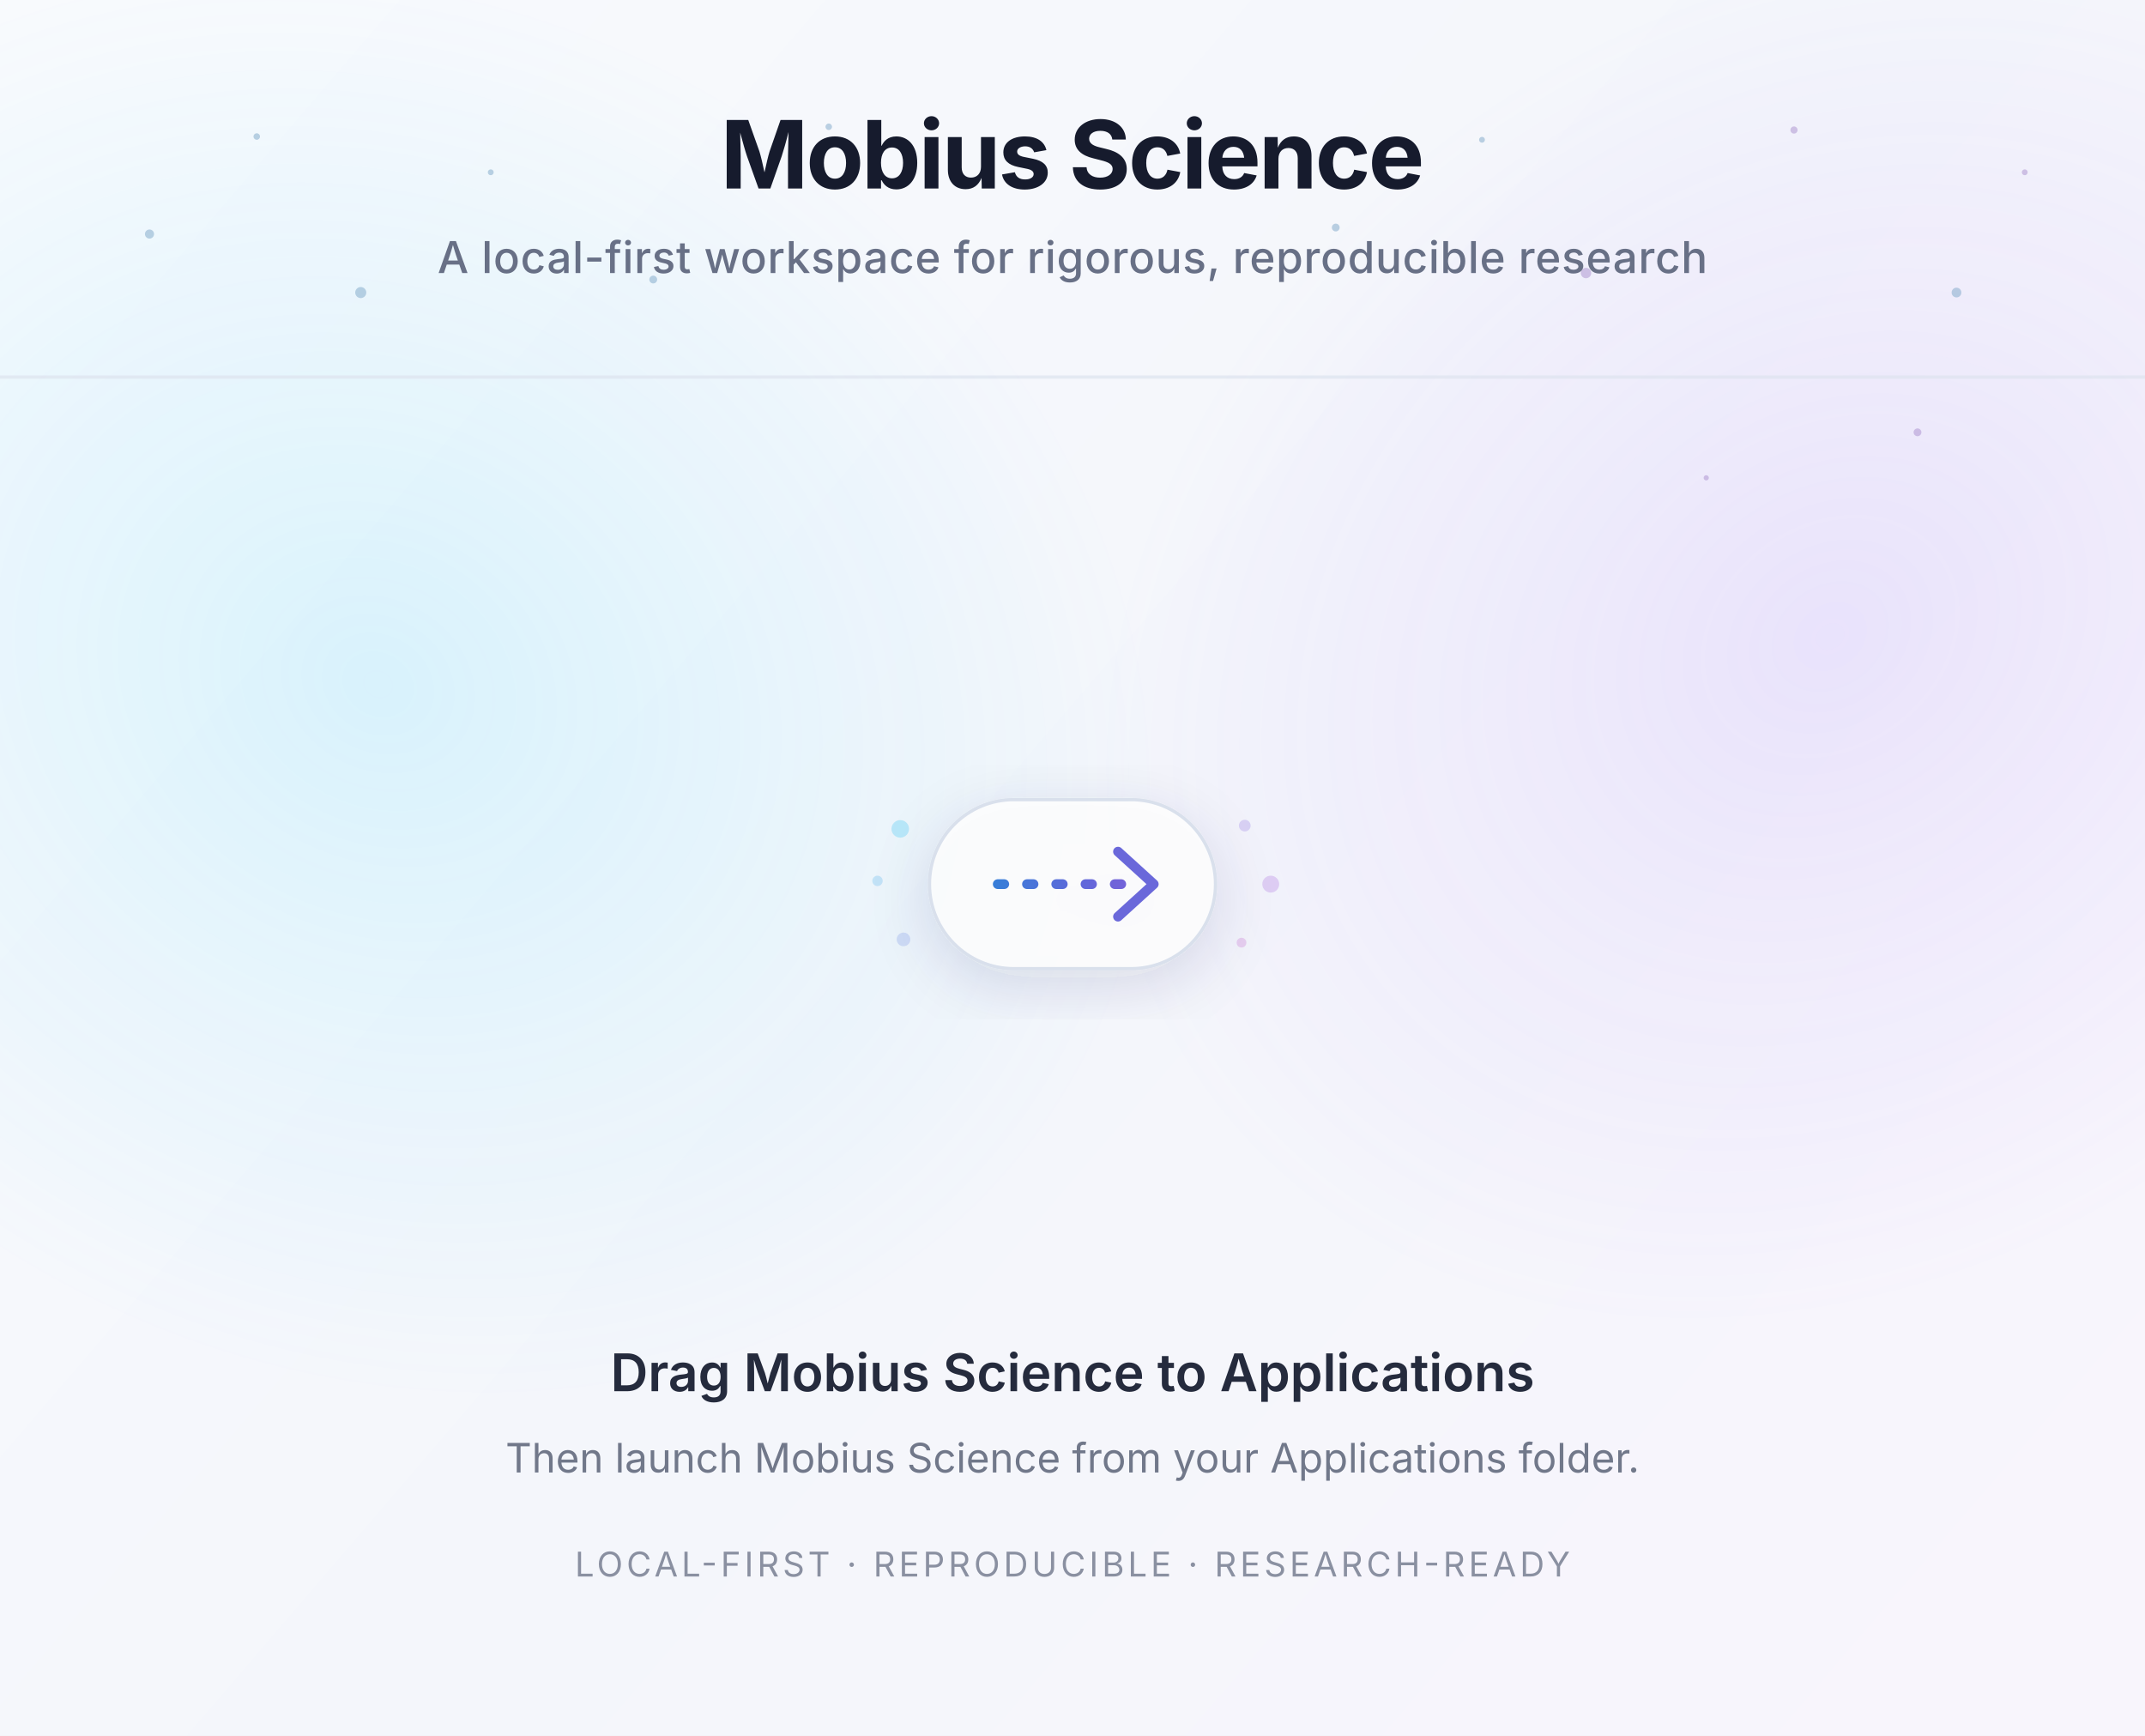
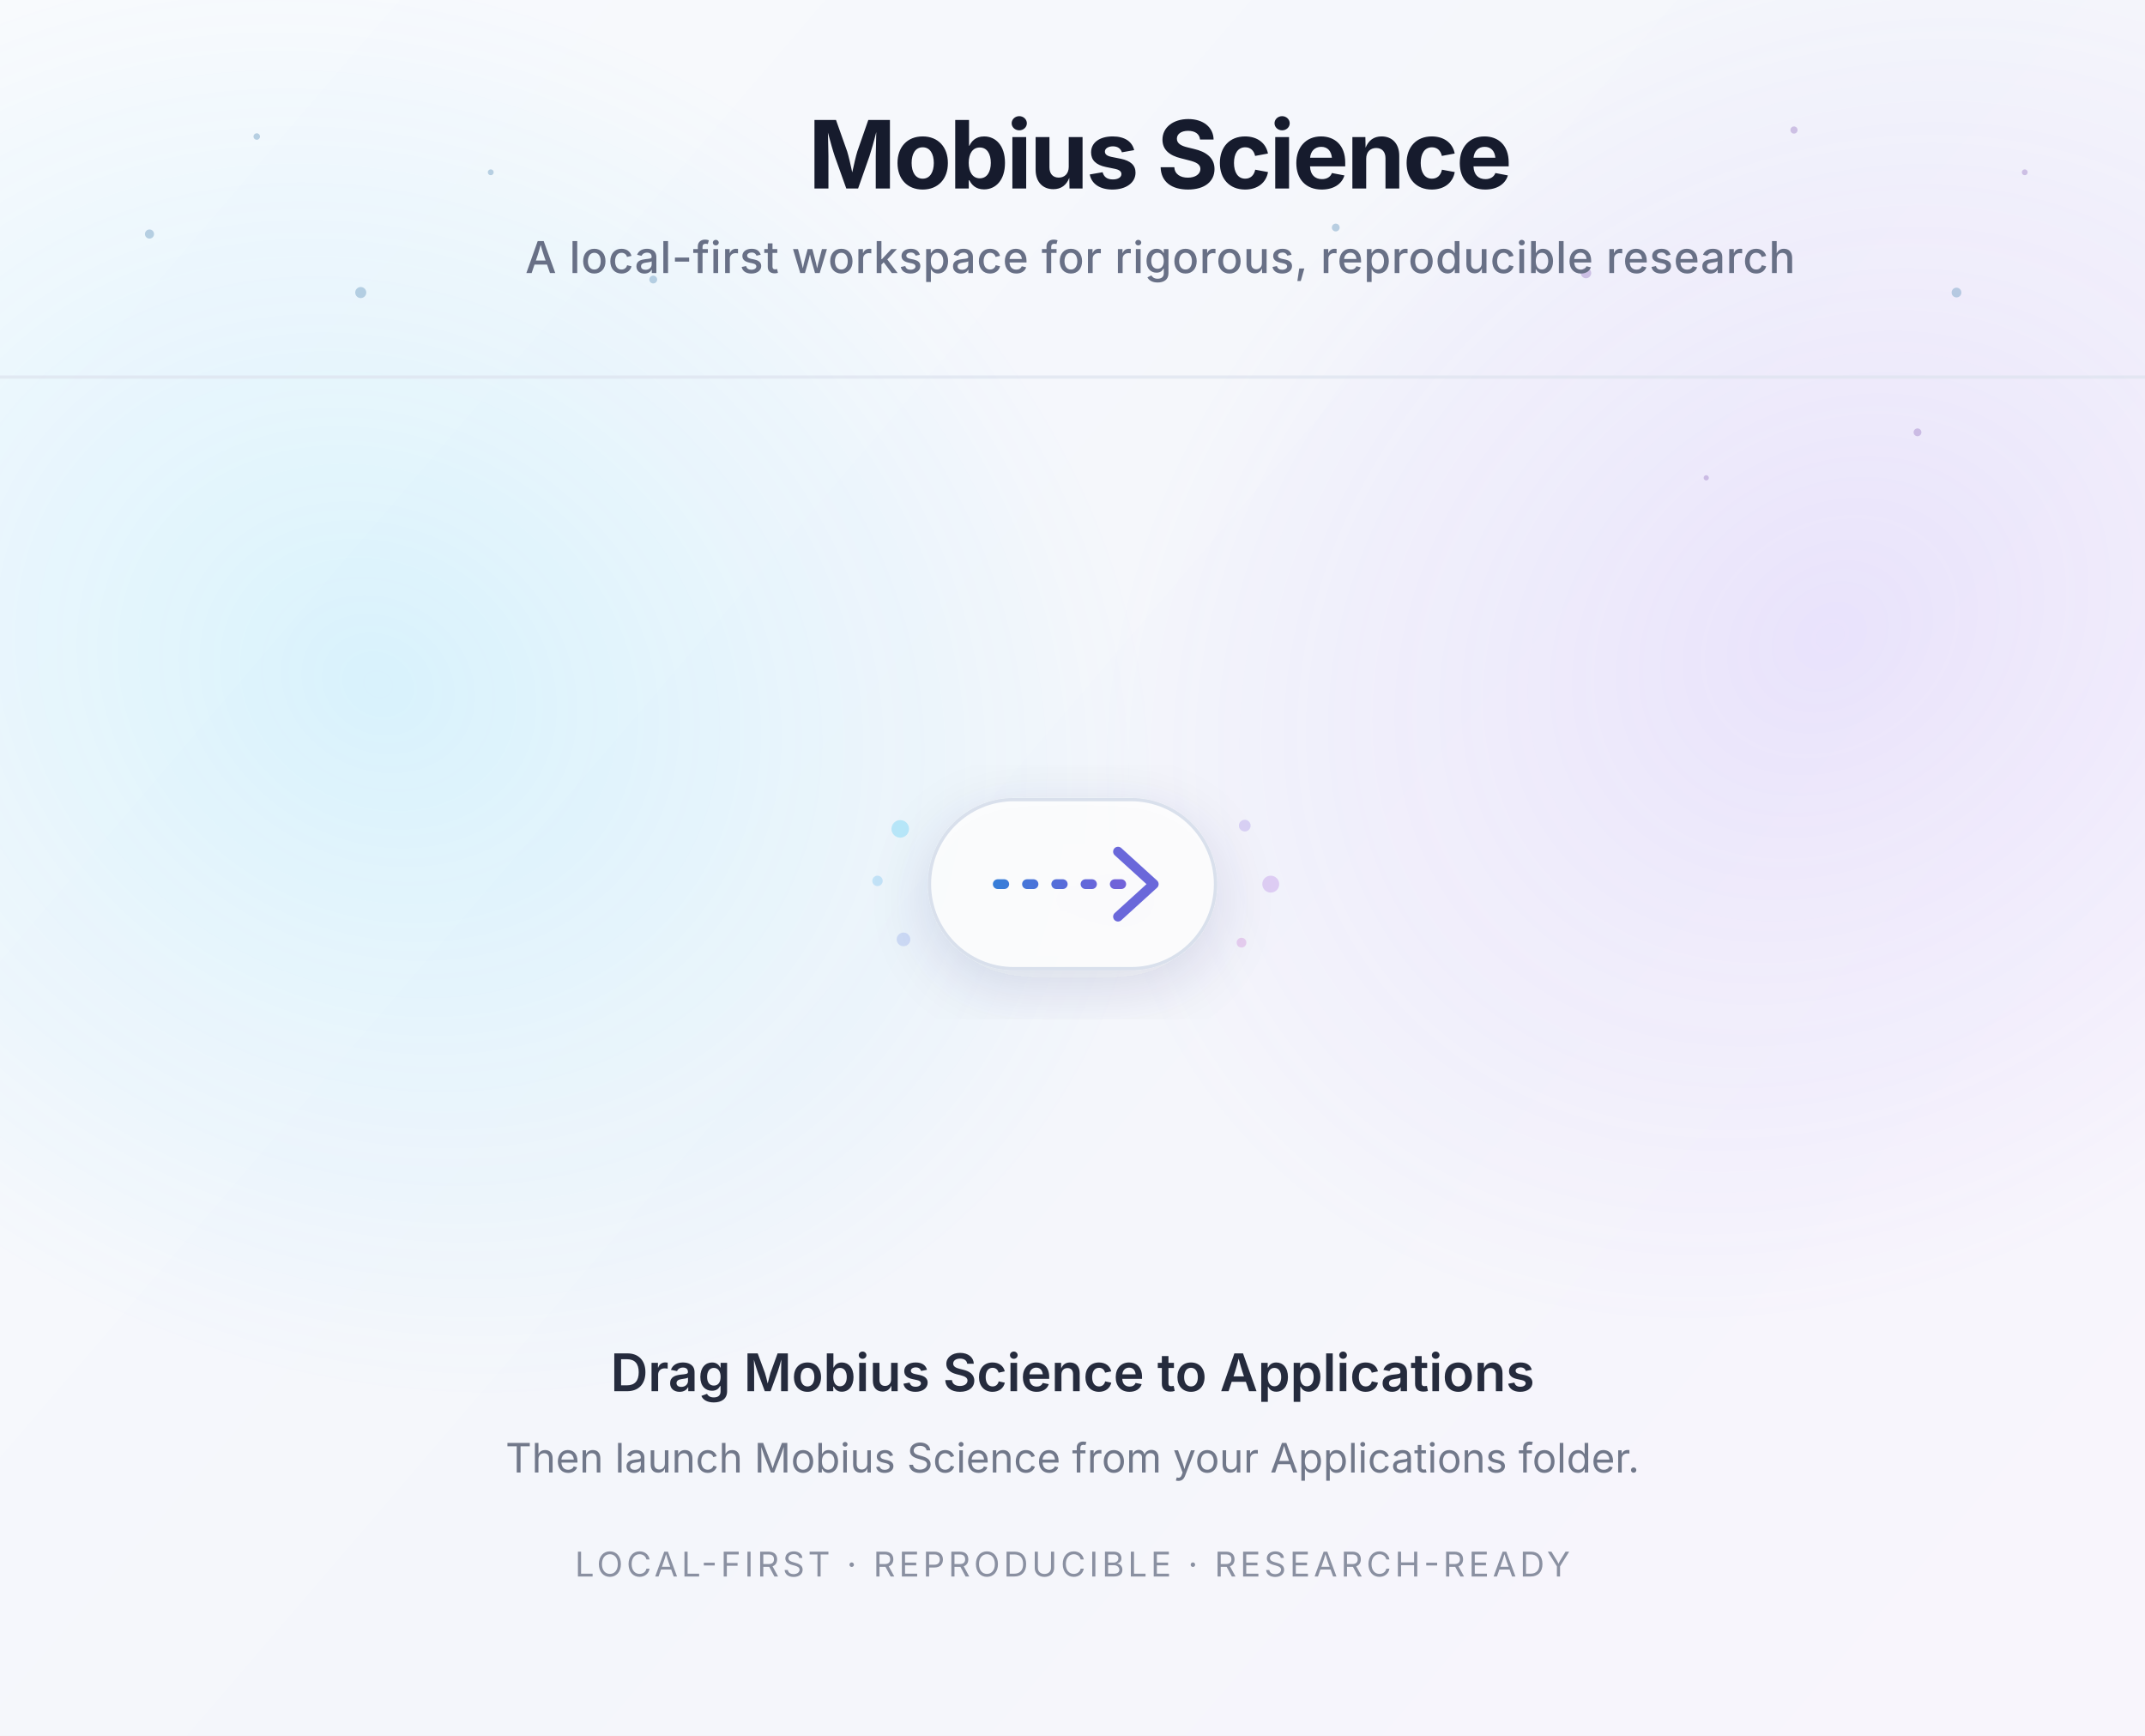
<svg xmlns="http://www.w3.org/2000/svg" width="660" height="534" viewBox="0 0 660 534">
  <defs>
    <linearGradient id="canvas" x1="42" y1="18" x2="622" y2="516" gradientUnits="userSpaceOnUse">
      <stop stop-color="#F8FAFD" />
      <stop offset="0.52" stop-color="#F4F6FB" />
      <stop offset="1" stop-color="#F8F5FC" />
    </linearGradient>
    <radialGradient id="cyanAura" cx="0" cy="0" r="1" gradientTransform="translate(116 210) rotate(30) scale(250 210)" gradientUnits="userSpaceOnUse">
      <stop stop-color="#33CFFF" stop-opacity="0.15" />
      <stop offset="1" stop-color="#33CFFF" stop-opacity="0" />
    </radialGradient>
    <radialGradient id="violetAura" cx="0" cy="0" r="1" gradientTransform="translate(565 196) rotate(145) scale(242 196)" gradientUnits="userSpaceOnUse">
      <stop stop-color="#9A62FF" stop-opacity="0.13" />
      <stop offset="1" stop-color="#9A62FF" stop-opacity="0" />
    </radialGradient>
    <linearGradient id="accent" x1="286" y1="0" x2="377" y2="0" gradientUnits="userSpaceOnUse">
      <stop stop-color="#178ED6" />
      <stop offset="0.52" stop-color="#6267DA" />
      <stop offset="1" stop-color="#9C5AD5" />
    </linearGradient>
    <filter id="softShadow" x="-30%" y="-30%" width="160%" height="160%">
      <feDropShadow dx="0" dy="5" stdDeviation="9" flood-color="#25345F" flood-opacity="0.16" />
    </filter>
  </defs>
  <rect width="660" height="534" fill="url(#canvas)" />
  <rect width="660" height="534" fill="url(#cyanAura)" />
  <rect width="660" height="534" fill="url(#violetAura)" />
  <path d="M0 116H660" stroke="#DDE3EE" stroke-opacity="0.7" />
  <g opacity="0.5" fill="#7CA5C7">
    <circle cx="46" cy="72" r="1.4" />
    <circle cx="79" cy="42" r="1" />
    <circle cx="111" cy="90" r="1.7" />
    <circle cx="151" cy="53" r="0.9" />
    <circle cx="201" cy="86" r="1.2" />
    <circle cx="255" cy="39" r="1" />
    <circle cx="411" cy="70" r="1.2" />
    <circle cx="456" cy="43" r="0.9" />
    <circle cx="602" cy="90" r="1.5" />
  </g>
  <g opacity="0.42" fill="#9B7BC4">
    <circle cx="488" cy="84" r="1.6" />
    <circle cx="552" cy="40" r="1.1" />
    <circle cx="623" cy="53" r="0.9" />
    <circle cx="590" cy="133" r="1.2" />
    <circle cx="525" cy="147" r="0.8" />
  </g>
  <g font-family="-apple-system, BlinkMacSystemFont, 'SF Pro Display', 'Segoe UI', sans-serif" text-anchor="middle">
-     <text x="330" y="58" fill="#161B2D" font-size="29" font-weight="650" letter-spacing="-0.7">Mobius Science</text>
-     <text x="330" y="84" fill="#687086" font-size="13.5" font-weight="450" letter-spacing="0.2">A local-first workspace for rigorous, reproducible research</text>
+     <text x="357" y="58" fill="#161B2D" font-size="29" font-weight="650" letter-spacing="-0.7">Mobius Science</text>
+     <text x="357" y="84" fill="#687086" font-size="13.5" font-weight="450" letter-spacing="0.2">A local-first workspace for rigorous, reproducible research</text>
  </g>
  <g filter="url(#softShadow)">
    <rect x="286" y="246" width="88" height="52" rx="26" fill="#FFFFFF" fill-opacity="0.8" stroke="#D9E0EC" />
    <path d="M307 272H350" stroke="url(#accent)" stroke-width="3" stroke-linecap="round" stroke-dasharray="2 7" />
    <path d="M344 262L355 272L344 282" fill="none" stroke="#6A68DA" stroke-width="3" stroke-linecap="round" stroke-linejoin="round" />
  </g>
  <g opacity="0.26">
    <circle cx="277" cy="255" r="2.7" fill="#21BDF2" />
    <circle cx="270" cy="271" r="1.6" fill="#4AADEB" />
    <circle cx="278" cy="289" r="2.1" fill="#728EE5" />
    <circle cx="383" cy="254" r="1.8" fill="#8B6EE1" />
    <circle cx="391" cy="272" r="2.6" fill="#A460DD" />
    <circle cx="382" cy="290" r="1.5" fill="#C25FCB" />
  </g>
  <g font-family="-apple-system, BlinkMacSystemFont, 'SF Pro Text', 'Segoe UI', sans-serif" text-anchor="middle">
    <text x="330" y="428" fill="#252B3D" font-size="16" font-weight="600">Drag Mobius Science to Applications</text>
    <text x="330" y="453" fill="#71788A" font-size="12.5">Then launch Mobius Science from your Applications folder.</text>
    <text x="330" y="485" fill="#8A90A1" font-size="10.5" letter-spacing="1.1">LOCAL-FIRST  ·  REPRODUCIBLE  ·  RESEARCH-READY</text>
  </g>
</svg>
